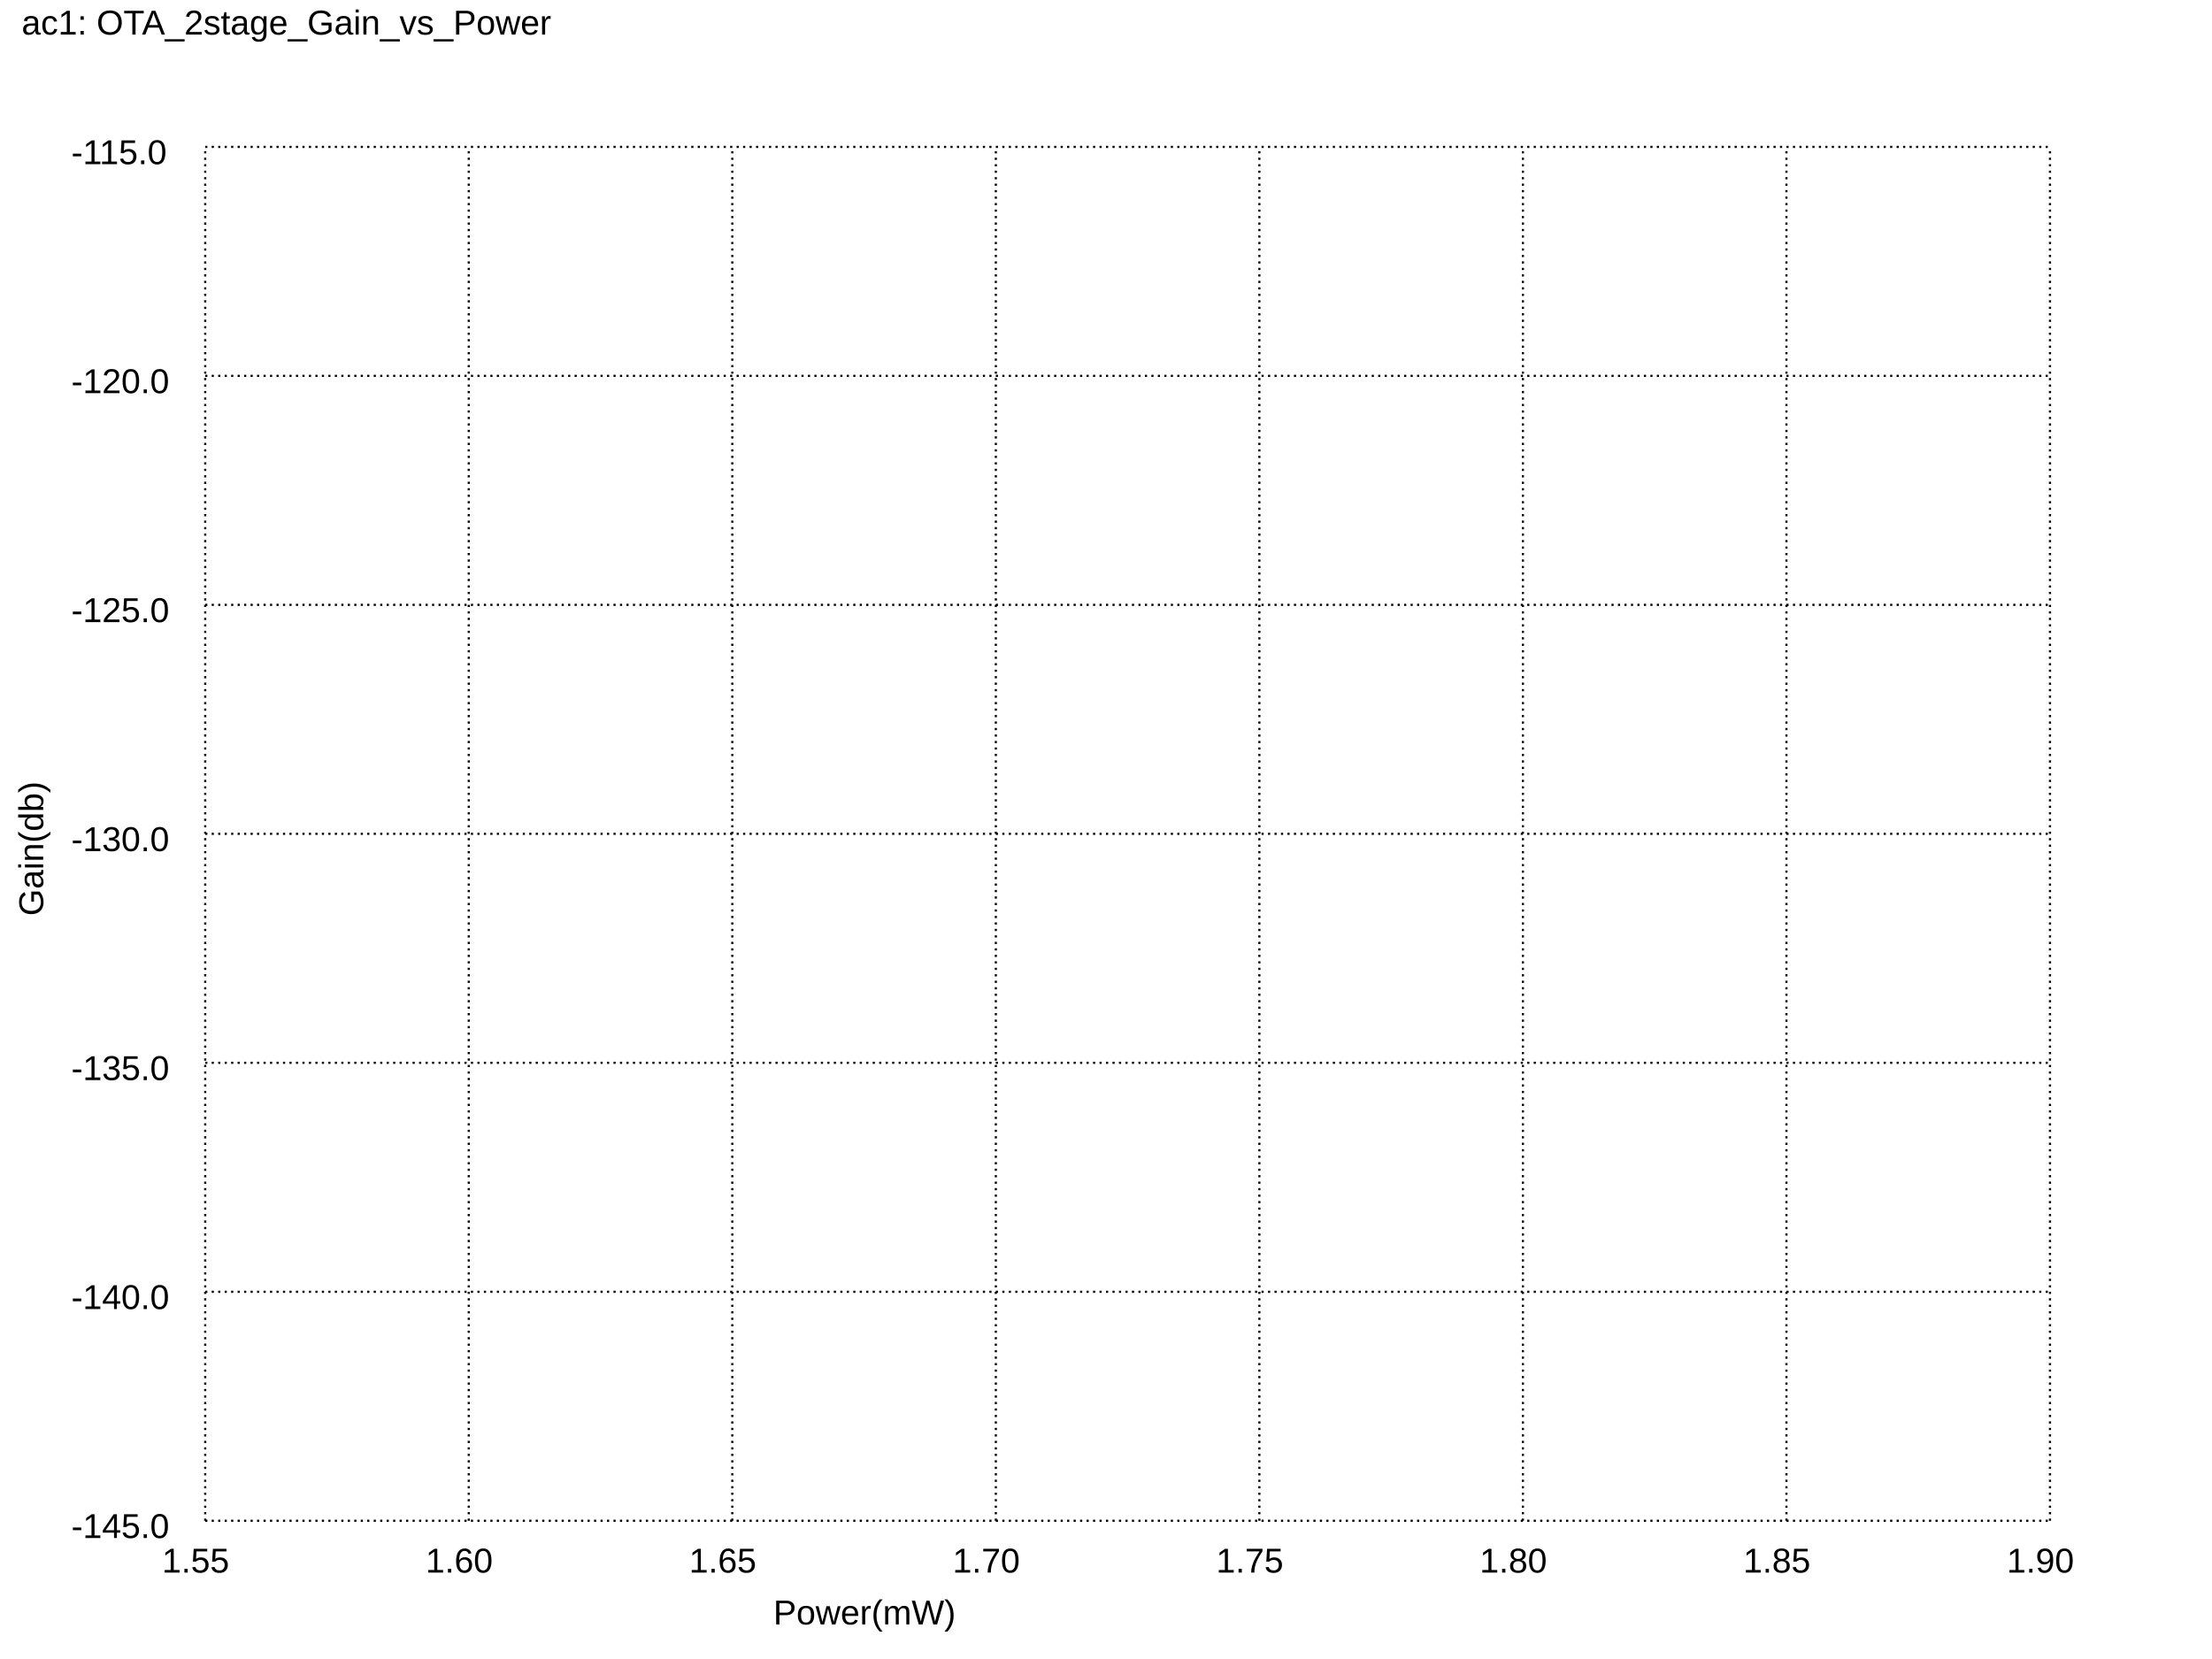
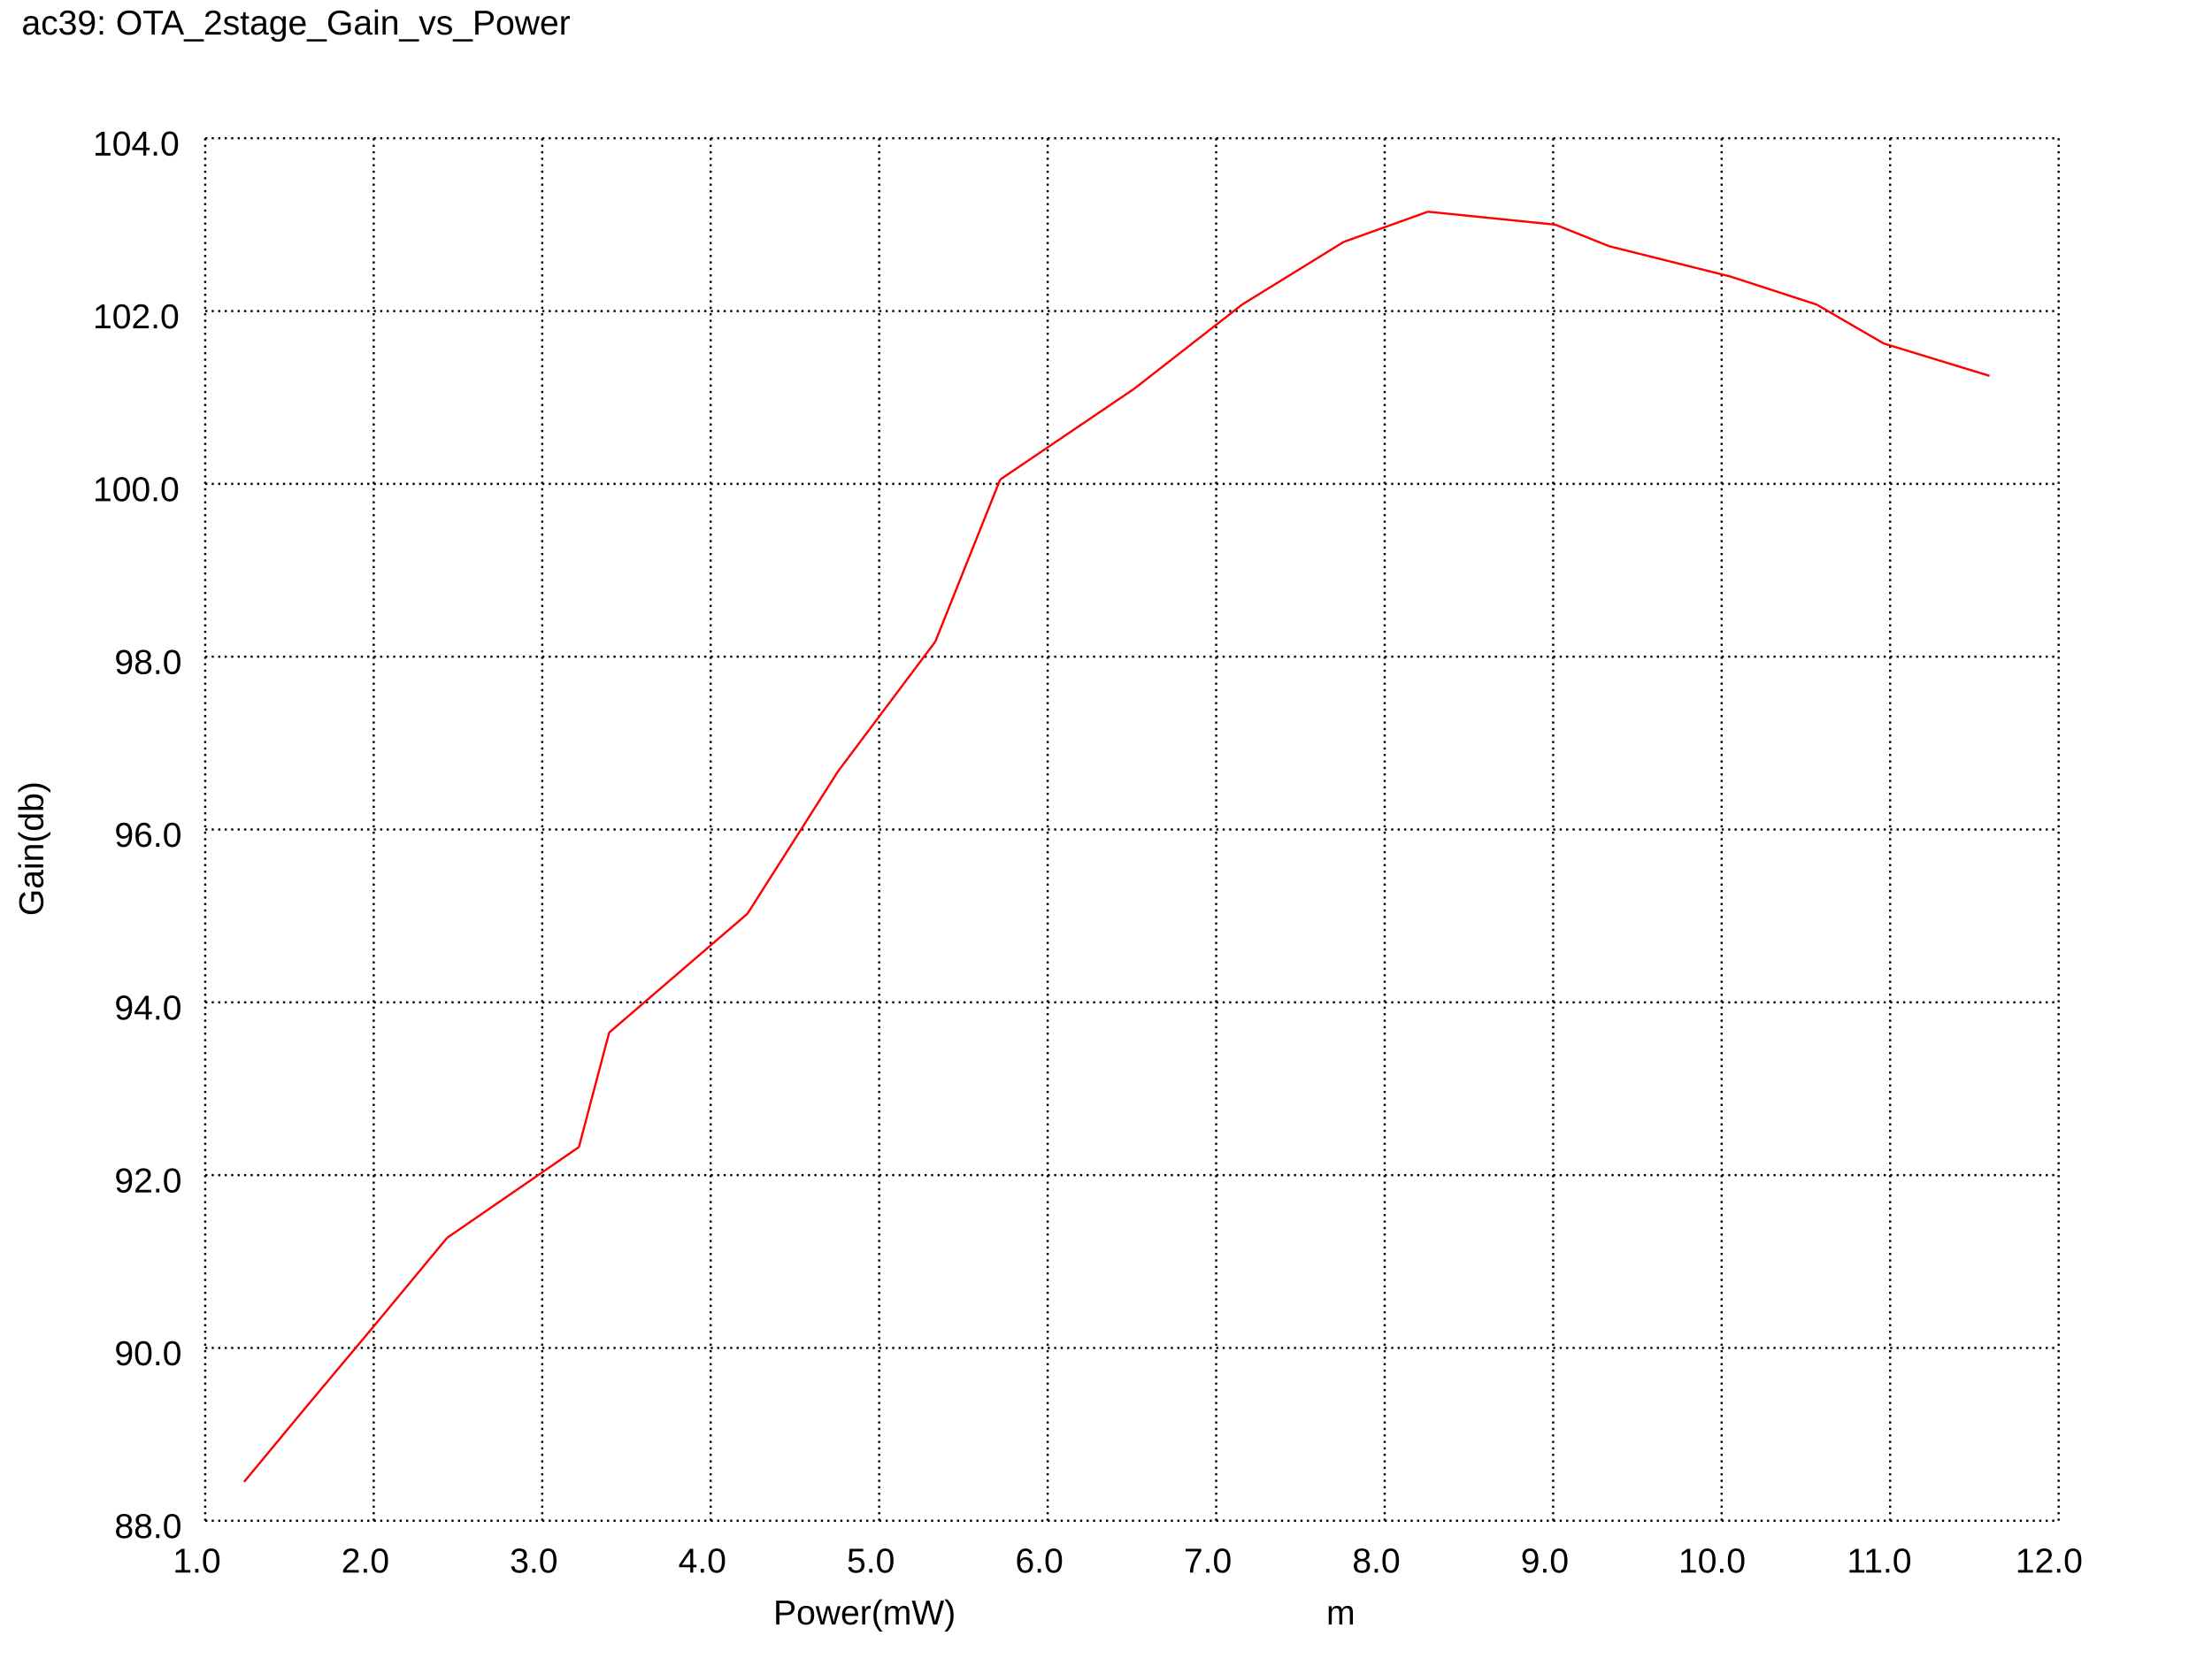
<svg xmlns="http://www.w3.org/2000/svg" version="1.1" width="100%" height="100%" viewBox="0 0 1024 768" style="fill: none; font-family: Arial;  font: Arial; ">
  <rect x="0" y="0" width="1024" height="768" fill="white" stroke="none" />
  <text stroke="none" fill="black" font-size="16" x="358" y="752">
Power(mW)
</text>
  <text transform="rotate(-90, 20, 424)" stroke="none" fill="black" font-size="16" x="20" y="424">
Gain(db)
</text>
  <text stroke="none" fill="black" font-size="16" x="10" y="16">
- ac1: OTA_2stage_Gain_vs_Power
+ ac39: OTA_2stage_Gain_vs_Power
</text>
-   <path stroke="black" stroke-dasharray="1,2" d="M95 704l0 -636" />
-   <text stroke="none" fill="black" font-size="16" x="75" y="728">
- 1.55
+   <path stroke="black" stroke-dasharray="1,2" d="M95 704l0 -640" />
+   <text stroke="none" fill="black" font-size="16" x="80" y="728">
+ 1.0
</text>
-   <path stroke="black" stroke-dasharray="1,2" d="M217 704l0 -636" />
-   <text stroke="none" fill="black" font-size="16" x="197" y="728">
- 1.60
+   <path stroke="black" stroke-dasharray="1,2" d="M173 704l0 -640" />
+   <text stroke="none" fill="black" font-size="16" x="158" y="728">
+ 2.0
</text>
-   <path stroke="black" stroke-dasharray="1,2" d="M339 704l0 -636" />
-   <text stroke="none" fill="black" font-size="16" x="319" y="728">
- 1.65
+   <path stroke="black" stroke-dasharray="1,2" d="M251 704l0 -640" />
+   <text stroke="none" fill="black" font-size="16" x="236" y="728">
+ 3.0
</text>
-   <path stroke="black" stroke-dasharray="1,2" d="M461 704l0 -636" />
-   <text stroke="none" fill="black" font-size="16" x="441" y="728">
- 1.70
+   <path stroke="black" stroke-dasharray="1,2" d="M329 704l0 -640" />
+   <text stroke="none" fill="black" font-size="16" x="314" y="728">
+ 4.0
</text>
-   <path stroke="black" stroke-dasharray="1,2" d="M583 704l0 -636" />
-   <text stroke="none" fill="black" font-size="16" x="563" y="728">
- 1.75
+   <path stroke="black" stroke-dasharray="1,2" d="M407 704l0 -640" />
+   <text stroke="none" fill="black" font-size="16" x="392" y="728">
+ 5.0
</text>
-   <path stroke="black" stroke-dasharray="1,2" d="M705 704l0 -636" />
-   <text stroke="none" fill="black" font-size="16" x="685" y="728">
- 1.80
+   <path stroke="black" stroke-dasharray="1,2" d="M485 704l0 -640" />
+   <text stroke="none" fill="black" font-size="16" x="470" y="728">
+ 6.0
</text>
-   <path stroke="black" stroke-dasharray="1,2" d="M827 704l0 -636" />
-   <text stroke="none" fill="black" font-size="16" x="807" y="728">
- 1.85
+   <path stroke="black" stroke-dasharray="1,2" d="M563 704l0 -640" />
+   <text stroke="none" fill="black" font-size="16" x="548" y="728">
+ 7.0
</text>
-   <path stroke="black" stroke-dasharray="1,2" d="M949 704l0 -636" />
-   <text stroke="none" fill="black" font-size="16" x="929" y="728">
- 1.90
+   <path stroke="black" stroke-dasharray="1,2" d="M641 704l0 -640" />
+   <text stroke="none" fill="black" font-size="16" x="626" y="728">
+ 8.0
+ </text>
+   <path stroke="black" stroke-dasharray="1,2" d="M719 704l0 -640" />
+   <text stroke="none" fill="black" font-size="16" x="704" y="728">
+ 9.0
+ </text>
+   <path stroke="black" stroke-dasharray="1,2" d="M797 704l0 -640" />
+   <text stroke="none" fill="black" font-size="16" x="777" y="728">
+ 10.0
+ </text>
+   <path stroke="black" stroke-dasharray="1,2" d="M875 704l0 -640" />
+   <text stroke="none" fill="black" font-size="16" x="855" y="728">
+ 11.0
+ </text>
+   <path stroke="black" stroke-dasharray="1,2" d="M953 704l0 -640" />
+   <text stroke="none" fill="black" font-size="16" x="933" y="728">
+ 12.0
</text>
  <text stroke="none" fill="black" font-size="16" x="614" y="752">
-      
+ m     
</text>
-   <path stroke="black" stroke-dasharray="1,2" d="M95 704l854 0" />
-   <text stroke="none" fill="black" font-size="16" x="33" y="712">
- -145.0
+   <path stroke="black" stroke-dasharray="1,2" d="M95 704l858 0" />
+   <text stroke="none" fill="black" font-size="16" x="53" y="712">
+ 88.0
</text>
-   <path stroke="black" stroke-dasharray="1,2" d="M95 598l854 0" />
-   <text stroke="none" fill="black" font-size="16" x="33" y="606">
- -140.0
+   <path stroke="black" stroke-dasharray="1,2" d="M95 624l858 0" />
+   <text stroke="none" fill="black" font-size="16" x="53" y="632">
+ 90.0
</text>
-   <path stroke="black" stroke-dasharray="1,2" d="M95 492l854 0" />
-   <text stroke="none" fill="black" font-size="16" x="33" y="500">
- -135.0
+   <path stroke="black" stroke-dasharray="1,2" d="M95 544l858 0" />
+   <text stroke="none" fill="black" font-size="16" x="53" y="552">
+ 92.0
</text>
-   <path stroke="black" stroke-dasharray="1,2" d="M95 386l854 0" />
-   <text stroke="none" fill="black" font-size="16" x="33" y="394">
- -130.0
+   <path stroke="black" stroke-dasharray="1,2" d="M95 464l858 0" />
+   <text stroke="none" fill="black" font-size="16" x="53" y="472">
+ 94.0
</text>
-   <path stroke="black" stroke-dasharray="1,2" d="M95 280l854 0" />
-   <text stroke="none" fill="black" font-size="16" x="33" y="288">
- -125.0
+   <path stroke="black" stroke-dasharray="1,2" d="M95 384l858 0" />
+   <text stroke="none" fill="black" font-size="16" x="53" y="392">
+ 96.0
</text>
-   <path stroke="black" stroke-dasharray="1,2" d="M95 174l854 0" />
-   <text stroke="none" fill="black" font-size="16" x="33" y="182">
- -120.0
+   <path stroke="black" stroke-dasharray="1,2" d="M95 304l858 0" />
+   <text stroke="none" fill="black" font-size="16" x="53" y="312">
+ 98.0
</text>
-   <path stroke="black" stroke-dasharray="1,2" d="M95 68l854 0" />
-   <text stroke="none" fill="black" font-size="16" x="33" y="76">
- -115.0
+   <path stroke="black" stroke-dasharray="1,2" d="M95 224l858 0" />
+   <text stroke="none" fill="black" font-size="16" x="43" y="232">
+ 100.0
+ </text>
+   <path stroke="black" stroke-dasharray="1,2" d="M95 144l858 0" />
+   <text stroke="none" fill="black" font-size="16" x="43" y="152">
+ 102.0
+ </text>
+   <path stroke="black" stroke-dasharray="1,2" d="M95 64l858 0" />
+   <text stroke="none" fill="black" font-size="16" x="43" y="72">
+ 104.0
</text>
  <text stroke="none" fill="black" font-size="16" x="10" y="32">
     
</text>
+   <path stroke="red" d="M872 159l49 15M841 141l31 18M801 128l40 13M745 114l56 14M720 104l25 10M661 98l59 6M622 112l39 -14M575 141l47 -29M525 180l50 -39M463 222l62 -42M433 297l30 -75M388 357l45 -60M346 423l42 -66M282 478l64 -55M268 531l14 -53M207 573l61 -42" />
+   <path stroke="red" d="M173 614l34 -41M142 651l31 -37M113 686l29 -35" />
</svg>
